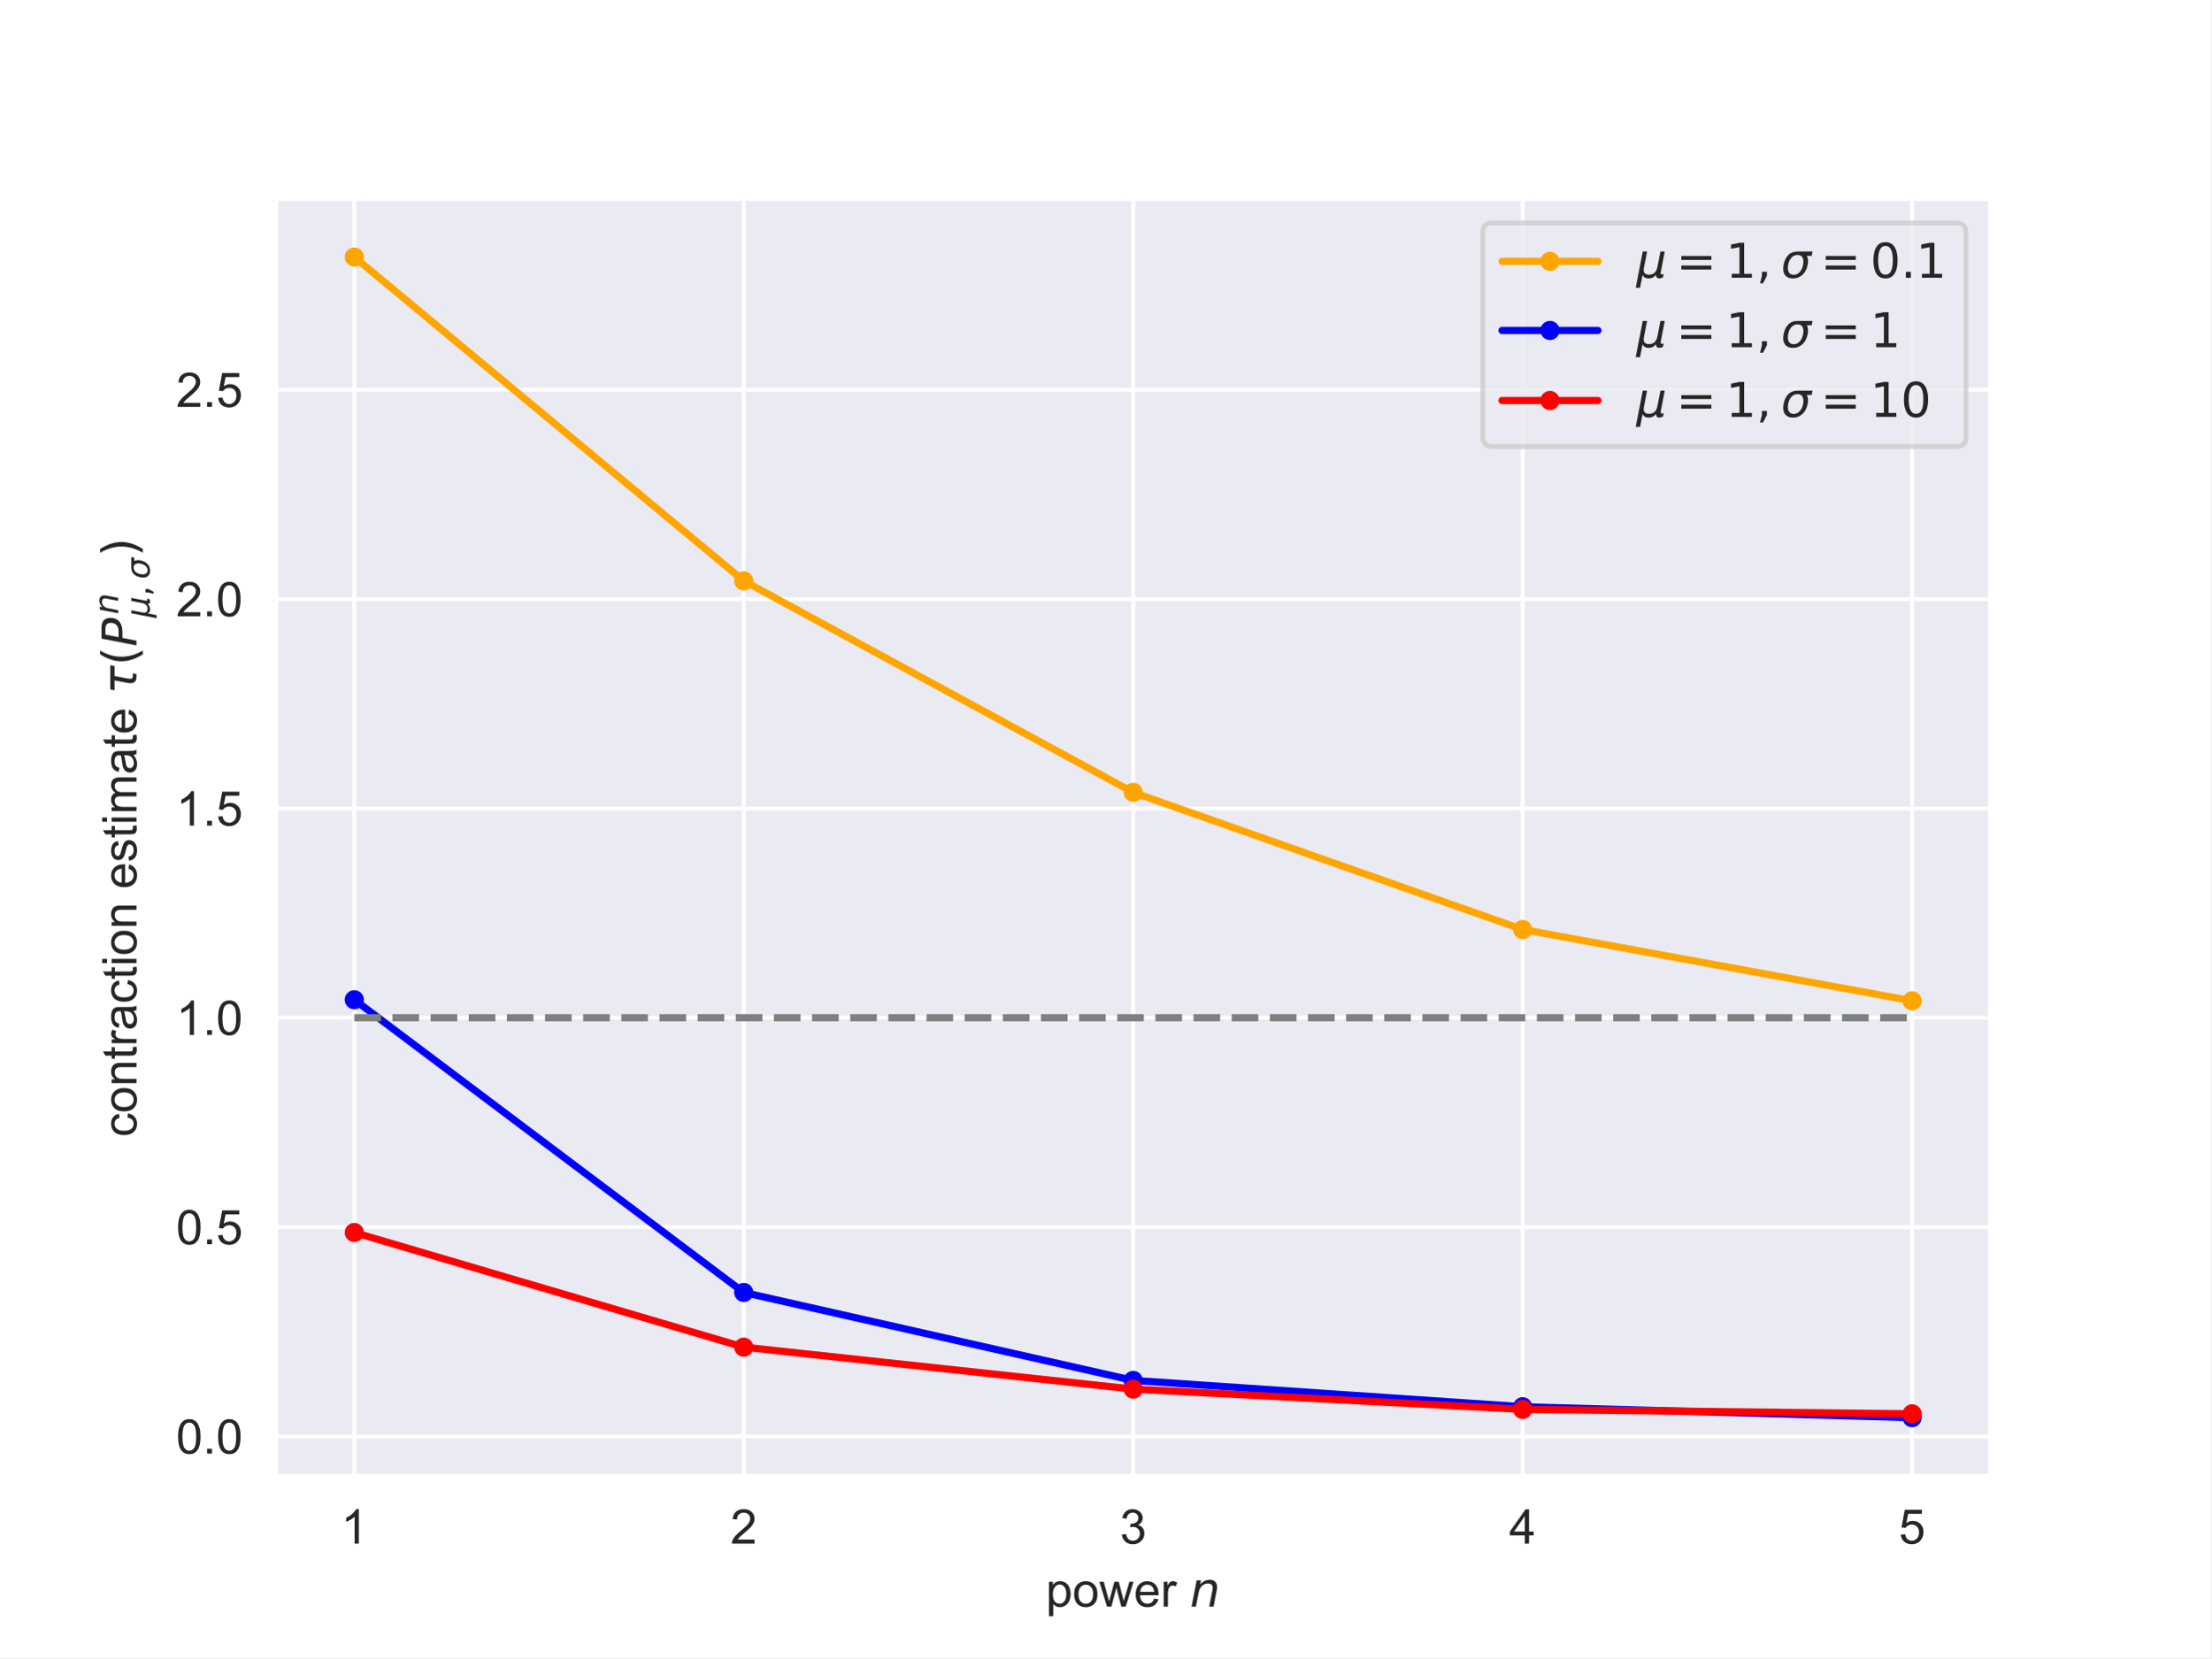
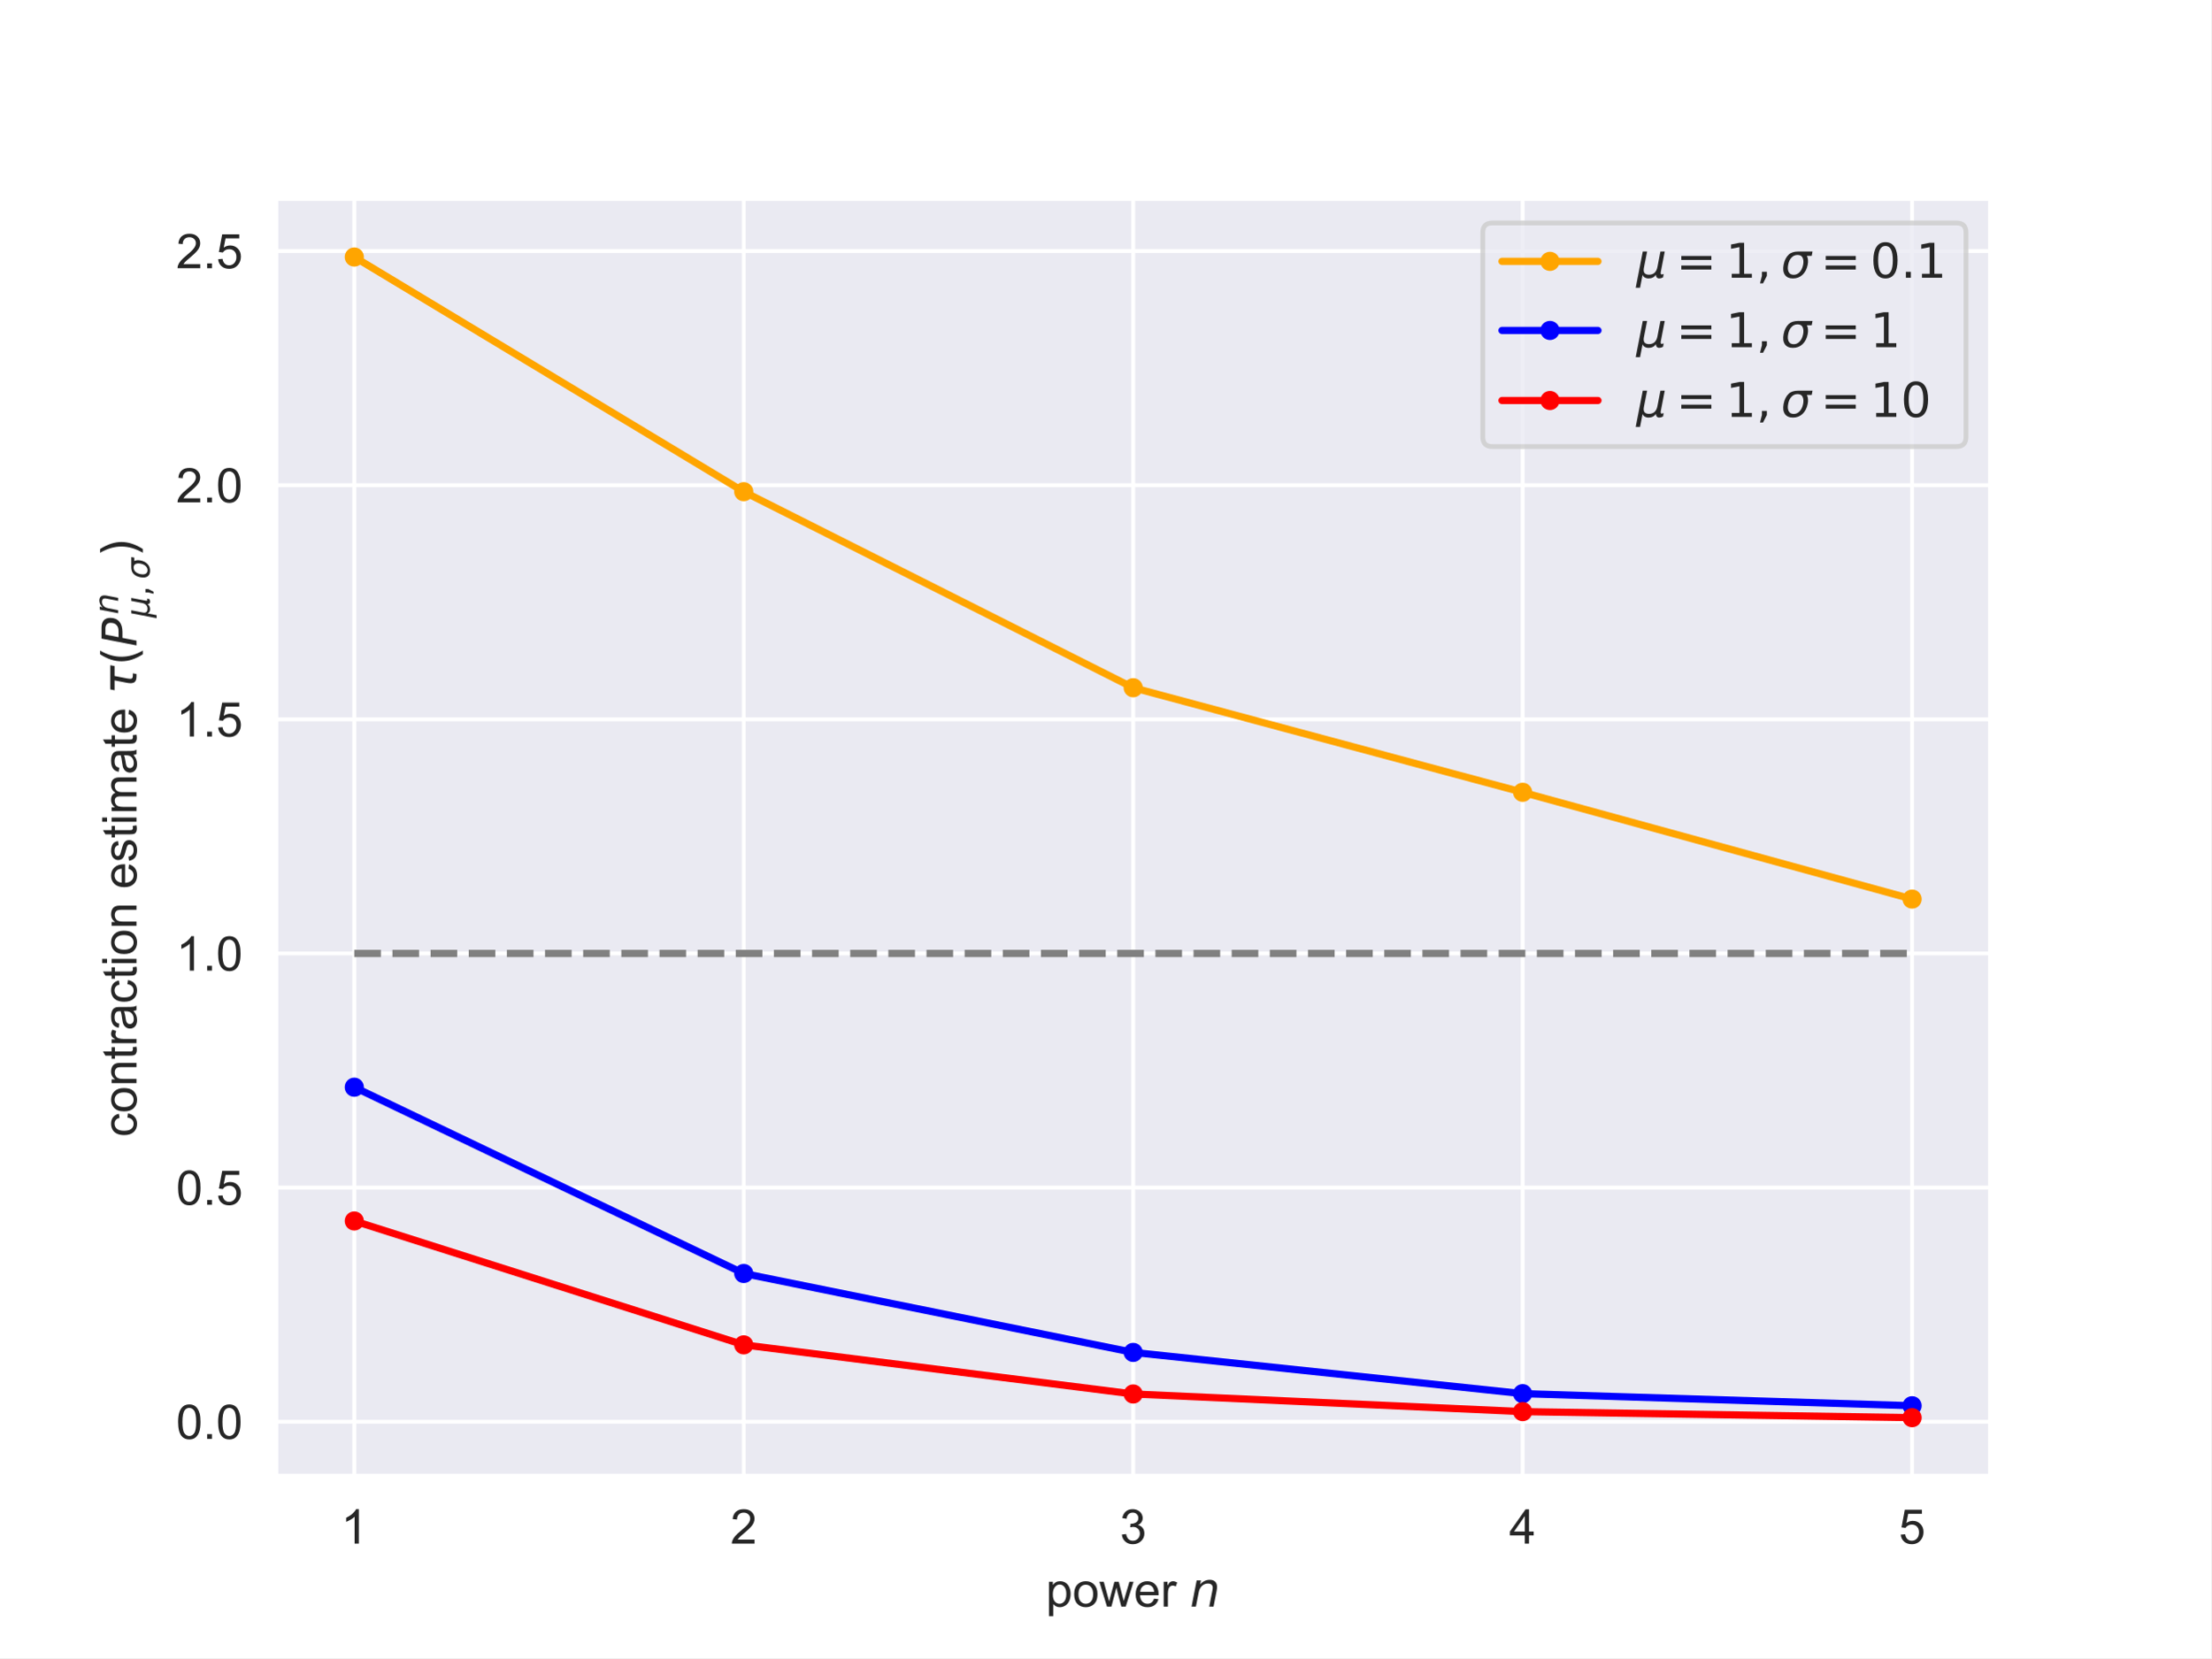
<svg xmlns="http://www.w3.org/2000/svg" xmlns:xlink="http://www.w3.org/1999/xlink" width="460.8pt" height="345.6pt" viewBox="0 0 460.8 345.6" version="1.1">
  <defs>
    <style type="text/css">*{stroke-linejoin: round; stroke-linecap: butt}</style>
  </defs>
  <g id="figure_1">
    <g id="patch_1">
      <path d="M 0 345.6  L 460.8 345.6  L 460.8 0  L 0 0  z " style="fill: #ffffff" />
    </g>
    <g id="axes_1">
      <g id="patch_2">
        <path d="M 57.6 307.584  L 414.72 307.584  L 414.72 41.472  L 57.6 41.472  z " style="fill: #eaeaf2" />
      </g>
      <g id="matplotlib.axis_1">
        <g id="xtick_1">
          <g id="line2d_1">
-             <path d="M 73.833 307.584  L 73.833 41.472  " clip-path="url(#p35bb0db72a)" style="fill: none; stroke: #ffffff; stroke-width: 0.8; stroke-linecap: round" />
+             <path d="M 73.833 307.584  L 73.833 41.472  " clip-path="url(#p71e308517a)" style="fill: none; stroke: #ffffff; stroke-width: 0.8; stroke-linecap: round" />
          </g>
          <g id="text_1">
            <g style="fill: #262626" transform="translate(71.05226 321.7418) scale(0.1 -0.1)">
              <defs>
                <path id="ArialMT-31" d="M 2384 0  L 1822 0  L 1822 3584  Q 1619 3391 1289 3197  Q 959 3003 697 2906  L 697 3450  Q 1169 3672 1522 3987  Q 1875 4303 2022 4600  L 2384 4600  L 2384 0  z " transform="scale(0.015625)" />
              </defs>
              <use xlink:href="#ArialMT-31" />
            </g>
          </g>
        </g>
        <g id="xtick_2">
          <g id="line2d_2">
-             <path d="M 154.996 307.584  L 154.996 41.472  " clip-path="url(#p35bb0db72a)" style="fill: none; stroke: #ffffff; stroke-width: 0.8; stroke-linecap: round" />
+             <path d="M 154.996 307.584  L 154.996 41.472  " clip-path="url(#p71e308517a)" style="fill: none; stroke: #ffffff; stroke-width: 0.8; stroke-linecap: round" />
          </g>
          <g id="text_2">
            <g style="fill: #262626" transform="translate(152.2159 321.7418) scale(0.1 -0.1)">
              <defs>
                <path id="ArialMT-32" d="M 3222 541  L 3222 0  L 194 0  Q 188 203 259 391  Q 375 700 629 1000  Q 884 1300 1366 1694  Q 2113 2306 2375 2664  Q 2638 3022 2638 3341  Q 2638 3675 2398 3904  Q 2159 4134 1775 4134  Q 1369 4134 1125 3890  Q 881 3647 878 3216  L 300 3275  Q 359 3922 746 4261  Q 1134 4600 1788 4600  Q 2447 4600 2831 4234  Q 3216 3869 3216 3328  Q 3216 3053 3103 2787  Q 2991 2522 2730 2228  Q 2469 1934 1863 1422  Q 1356 997 1212 845  Q 1069 694 975 541  L 3222 541  z " transform="scale(0.015625)" />
              </defs>
              <use xlink:href="#ArialMT-32" />
            </g>
          </g>
        </g>
        <g id="xtick_3">
          <g id="line2d_3">
-             <path d="M 236.16 307.584  L 236.16 41.472  " clip-path="url(#p35bb0db72a)" style="fill: none; stroke: #ffffff; stroke-width: 0.8; stroke-linecap: round" />
+             <path d="M 236.16 307.584  L 236.16 41.472  " clip-path="url(#p71e308517a)" style="fill: none; stroke: #ffffff; stroke-width: 0.8; stroke-linecap: round" />
          </g>
          <g id="text_3">
            <g style="fill: #262626" transform="translate(233.3795 321.7418) scale(0.1 -0.1)">
              <defs>
                <path id="ArialMT-33" d="M 269 1209  L 831 1284  Q 928 806 1161 595  Q 1394 384 1728 384  Q 2125 384 2398 659  Q 2672 934 2672 1341  Q 2672 1728 2419 1979  Q 2166 2231 1775 2231  Q 1616 2231 1378 2169  L 1441 2663  Q 1497 2656 1531 2656  Q 1891 2656 2178 2843  Q 2466 3031 2466 3422  Q 2466 3731 2256 3934  Q 2047 4138 1716 4138  Q 1388 4138 1169 3931  Q 950 3725 888 3313  L 325 3413  Q 428 3978 793 4289  Q 1159 4600 1703 4600  Q 2078 4600 2393 4439  Q 2709 4278 2876 4000  Q 3044 3722 3044 3409  Q 3044 3113 2884 2869  Q 2725 2625 2413 2481  Q 2819 2388 3044 2092  Q 3269 1797 3269 1353  Q 3269 753 2831 336  Q 2394 -81 1725 -81  Q 1122 -81 723 278  Q 325 638 269 1209  z " transform="scale(0.015625)" />
              </defs>
              <use xlink:href="#ArialMT-33" />
            </g>
          </g>
        </g>
        <g id="xtick_4">
          <g id="line2d_4">
-             <path d="M 317.324 307.584  L 317.324 41.472  " clip-path="url(#p35bb0db72a)" style="fill: none; stroke: #ffffff; stroke-width: 0.8; stroke-linecap: round" />
+             <path d="M 317.324 307.584  L 317.324 41.472  " clip-path="url(#p71e308517a)" style="fill: none; stroke: #ffffff; stroke-width: 0.8; stroke-linecap: round" />
          </g>
          <g id="text_4">
            <g style="fill: #262626" transform="translate(314.5432 321.7418) scale(0.1 -0.1)">
              <defs>
                <path id="ArialMT-34" d="M 2069 0  L 2069 1097  L 81 1097  L 81 1613  L 2172 4581  L 2631 4581  L 2631 1613  L 3250 1613  L 3250 1097  L 2631 1097  L 2631 0  L 2069 0  z M 2069 1613  L 2069 3678  L 634 1613  L 2069 1613  z " transform="scale(0.015625)" />
              </defs>
              <use xlink:href="#ArialMT-34" />
            </g>
          </g>
        </g>
        <g id="xtick_5">
          <g id="line2d_5">
-             <path d="M 398.487 307.584  L 398.487 41.472  " clip-path="url(#p35bb0db72a)" style="fill: none; stroke: #ffffff; stroke-width: 0.8; stroke-linecap: round" />
+             <path d="M 398.487 307.584  L 398.487 41.472  " clip-path="url(#p71e308517a)" style="fill: none; stroke: #ffffff; stroke-width: 0.8; stroke-linecap: round" />
          </g>
          <g id="text_5">
            <g style="fill: #262626" transform="translate(395.7068 321.7418) scale(0.1 -0.1)">
              <defs>
                <path id="ArialMT-35" d="M 266 1200  L 856 1250  Q 922 819 1161 601  Q 1400 384 1738 384  Q 2144 384 2425 690  Q 2706 997 2706 1503  Q 2706 1984 2436 2262  Q 2166 2541 1728 2541  Q 1456 2541 1237 2417  Q 1019 2294 894 2097  L 366 2166  L 809 4519  L 3088 4519  L 3088 3981  L 1259 3981  L 1013 2750  Q 1425 3038 1878 3038  Q 2478 3038 2890 2622  Q 3303 2206 3303 1553  Q 3303 931 2941 478  Q 2500 -78 1738 -78  Q 1113 -78 717 272  Q 322 622 266 1200  z " transform="scale(0.015625)" />
              </defs>
              <use xlink:href="#ArialMT-35" />
            </g>
          </g>
        </g>
        <g id="text_6">
          <g style="fill: #262626" transform="translate(217.96 334.8746) scale(0.1 -0.1)">
            <defs>
              <path id="ArialMT-70" d="M 422 -1272  L 422 3319  L 934 3319  L 934 2888  Q 1116 3141 1344 3267  Q 1572 3394 1897 3394  Q 2322 3394 2647 3175  Q 2972 2956 3137 2557  Q 3303 2159 3303 1684  Q 3303 1175 3120 767  Q 2938 359 2589 142  Q 2241 -75 1856 -75  Q 1575 -75 1351 44  Q 1128 163 984 344  L 984 -1272  L 422 -1272  z M 931 1641  Q 931 1000 1190 694  Q 1450 388 1819 388  Q 2194 388 2461 705  Q 2728 1022 2728 1688  Q 2728 2322 2467 2637  Q 2206 2953 1844 2953  Q 1484 2953 1207 2617  Q 931 2281 931 1641  z " transform="scale(0.015625)" />
              <path id="ArialMT-6f" d="M 213 1659  Q 213 2581 725 3025  Q 1153 3394 1769 3394  Q 2453 3394 2887 2945  Q 3322 2497 3322 1706  Q 3322 1066 3130 698  Q 2938 331 2570 128  Q 2203 -75 1769 -75  Q 1072 -75 642 372  Q 213 819 213 1659  z M 791 1659  Q 791 1022 1069 705  Q 1347 388 1769 388  Q 2188 388 2466 706  Q 2744 1025 2744 1678  Q 2744 2294 2464 2611  Q 2184 2928 1769 2928  Q 1347 2928 1069 2612  Q 791 2297 791 1659  z " transform="scale(0.015625)" />
              <path id="ArialMT-77" d="M 1034 0  L 19 3319  L 600 3319  L 1128 1403  L 1325 691  Q 1338 744 1497 1375  L 2025 3319  L 2603 3319  L 3100 1394  L 3266 759  L 3456 1400  L 4025 3319  L 4572 3319  L 3534 0  L 2950 0  L 2422 1988  L 2294 2553  L 1622 0  L 1034 0  z " transform="scale(0.015625)" />
              <path id="ArialMT-65" d="M 2694 1069  L 3275 997  Q 3138 488 2766 206  Q 2394 -75 1816 -75  Q 1088 -75 661 373  Q 234 822 234 1631  Q 234 2469 665 2931  Q 1097 3394 1784 3394  Q 2450 3394 2872 2941  Q 3294 2488 3294 1666  Q 3294 1616 3291 1516  L 816 1516  Q 847 969 1125 678  Q 1403 388 1819 388  Q 2128 388 2347 550  Q 2566 713 2694 1069  z M 847 1978  L 2700 1978  Q 2663 2397 2488 2606  Q 2219 2931 1791 2931  Q 1403 2931 1139 2672  Q 875 2413 847 1978  z " transform="scale(0.015625)" />
              <path id="ArialMT-72" d="M 416 0  L 416 3319  L 922 3319  L 922 2816  Q 1116 3169 1280 3281  Q 1444 3394 1641 3394  Q 1925 3394 2219 3213  L 2025 2691  Q 1819 2813 1613 2813  Q 1428 2813 1281 2702  Q 1134 2591 1072 2394  Q 978 2094 978 1738  L 978 0  L 416 0  z " transform="scale(0.015625)" />
              <path id="ArialMT-20" transform="scale(0.015625)" />
              <path id="DejaVuSans-Oblique-6e" d="M 3566 2113  L 3156 0  L 2578 0  L 2988 2091  Q 3016 2238 3031 2350  Q 3047 2463 3047 2528  Q 3047 2791 2881 2937  Q 2716 3084 2419 3084  Q 1956 3084 1622 2776  Q 1288 2469 1184 1941  L 800 0  L 225 0  L 903 3500  L 1478 3500  L 1363 2950  Q 1603 3253 1940 3418  Q 2278 3584 2650 3584  Q 3113 3584 3367 3334  Q 3622 3084 3622 2631  Q 3622 2519 3608 2391  Q 3594 2263 3566 2113  z " transform="scale(0.015625)" />
            </defs>
            <use xlink:href="#ArialMT-70" />
            <use xlink:href="#ArialMT-6f" transform="translate(55.61523 0)" />
            <use xlink:href="#ArialMT-77" transform="translate(111.2305 0)" />
            <use xlink:href="#ArialMT-65" transform="translate(183.4473 0)" />
            <use xlink:href="#ArialMT-72" transform="translate(239.0625 0)" />
            <use xlink:href="#ArialMT-20" transform="translate(272.3633 0)" />
            <use xlink:href="#DejaVuSans-Oblique-6e" transform="translate(300.1465 0)" />
          </g>
        </g>
      </g>
      <g id="matplotlib.axis_2">
        <g id="ytick_1">
          <g id="line2d_6">
-             <path d="M 57.6 299.397  L 414.72 299.397  " clip-path="url(#p35bb0db72a)" style="fill: none; stroke: #ffffff; stroke-width: 0.8; stroke-linecap: round" />
+             <path d="M 57.6 296.332  L 414.72 296.332  " clip-path="url(#p71e308517a)" style="fill: none; stroke: #ffffff; stroke-width: 0.8; stroke-linecap: round" />
          </g>
          <g id="text_7">
-             <g style="fill: #262626" transform="translate(36.7 302.9761) scale(0.1 -0.1)">
+             <g style="fill: #262626" transform="translate(36.7 299.9108) scale(0.1 -0.1)">
              <defs>
                <path id="ArialMT-30" d="M 266 2259  Q 266 3072 433 3567  Q 600 4063 929 4331  Q 1259 4600 1759 4600  Q 2128 4600 2406 4451  Q 2684 4303 2865 4023  Q 3047 3744 3150 3342  Q 3253 2941 3253 2259  Q 3253 1453 3087 958  Q 2922 463 2592 192  Q 2263 -78 1759 -78  Q 1097 -78 719 397  Q 266 969 266 2259  z M 844 2259  Q 844 1131 1108 757  Q 1372 384 1759 384  Q 2147 384 2411 759  Q 2675 1134 2675 2259  Q 2675 3391 2411 3762  Q 2147 4134 1753 4134  Q 1366 4134 1134 3806  Q 844 3388 844 2259  z " transform="scale(0.015625)" />
                <path id="ArialMT-2e" d="M 581 0  L 581 641  L 1222 641  L 1222 0  L 581 0  z " transform="scale(0.015625)" />
              </defs>
              <use xlink:href="#ArialMT-30" />
              <use xlink:href="#ArialMT-2e" transform="translate(55.61523 0)" />
              <use xlink:href="#ArialMT-30" transform="translate(83.39844 0)" />
            </g>
          </g>
        </g>
        <g id="ytick_2">
          <g id="line2d_7">
-             <path d="M 57.6 255.764  L 414.72 255.764  " clip-path="url(#p35bb0db72a)" style="fill: none; stroke: #ffffff; stroke-width: 0.8; stroke-linecap: round" />
+             <path d="M 57.6 247.53  L 414.72 247.53  " clip-path="url(#p71e308517a)" style="fill: none; stroke: #ffffff; stroke-width: 0.8; stroke-linecap: round" />
          </g>
          <g id="text_8">
-             <g style="fill: #262626" transform="translate(36.7 259.3428) scale(0.1 -0.1)">
+             <g style="fill: #262626" transform="translate(36.7 251.1091) scale(0.1 -0.1)">
              <use xlink:href="#ArialMT-30" />
              <use xlink:href="#ArialMT-2e" transform="translate(55.61523 0)" />
              <use xlink:href="#ArialMT-35" transform="translate(83.39844 0)" />
            </g>
          </g>
        </g>
        <g id="ytick_3">
          <g id="line2d_8">
-             <path d="M 57.6 212.131  L 414.72 212.131  " clip-path="url(#p35bb0db72a)" style="fill: none; stroke: #ffffff; stroke-width: 0.8; stroke-linecap: round" />
+             <path d="M 57.6 198.728  L 414.72 198.728  " clip-path="url(#p71e308517a)" style="fill: none; stroke: #ffffff; stroke-width: 0.8; stroke-linecap: round" />
          </g>
          <g id="text_9">
-             <g style="fill: #262626" transform="translate(36.7 215.7096) scale(0.1 -0.1)">
+             <g style="fill: #262626" transform="translate(36.7 202.3073) scale(0.1 -0.1)">
              <use xlink:href="#ArialMT-31" />
              <use xlink:href="#ArialMT-2e" transform="translate(55.61523 0)" />
              <use xlink:href="#ArialMT-30" transform="translate(83.39844 0)" />
            </g>
          </g>
        </g>
        <g id="ytick_4">
          <g id="line2d_9">
-             <path d="M 57.6 168.497  L 414.72 168.497  " clip-path="url(#p35bb0db72a)" style="fill: none; stroke: #ffffff; stroke-width: 0.8; stroke-linecap: round" />
+             <path d="M 57.6 149.927  L 414.72 149.927  " clip-path="url(#p71e308517a)" style="fill: none; stroke: #ffffff; stroke-width: 0.8; stroke-linecap: round" />
          </g>
          <g id="text_10">
-             <g style="fill: #262626" transform="translate(36.7 172.0763) scale(0.1 -0.1)">
+             <g style="fill: #262626" transform="translate(36.7 153.5055) scale(0.1 -0.1)">
              <use xlink:href="#ArialMT-31" />
              <use xlink:href="#ArialMT-2e" transform="translate(55.61523 0)" />
              <use xlink:href="#ArialMT-35" transform="translate(83.39844 0)" />
            </g>
          </g>
        </g>
        <g id="ytick_5">
          <g id="line2d_10">
-             <path d="M 57.6 124.864  L 414.72 124.864  " clip-path="url(#p35bb0db72a)" style="fill: none; stroke: #ffffff; stroke-width: 0.8; stroke-linecap: round" />
+             <path d="M 57.6 101.125  L 414.72 101.125  " clip-path="url(#p71e308517a)" style="fill: none; stroke: #ffffff; stroke-width: 0.8; stroke-linecap: round" />
          </g>
          <g id="text_11">
-             <g style="fill: #262626" transform="translate(36.7 128.4431) scale(0.1 -0.1)">
+             <g style="fill: #262626" transform="translate(36.7 104.7037) scale(0.1 -0.1)">
              <use xlink:href="#ArialMT-32" />
              <use xlink:href="#ArialMT-2e" transform="translate(55.61523 0)" />
              <use xlink:href="#ArialMT-30" transform="translate(83.39844 0)" />
            </g>
          </g>
        </g>
        <g id="ytick_6">
          <g id="line2d_11">
-             <path d="M 57.6 81.231  L 414.72 81.231  " clip-path="url(#p35bb0db72a)" style="fill: none; stroke: #ffffff; stroke-width: 0.8; stroke-linecap: round" />
+             <path d="M 57.6 52.323  L 414.72 52.323  " clip-path="url(#p71e308517a)" style="fill: none; stroke: #ffffff; stroke-width: 0.8; stroke-linecap: round" />
          </g>
          <g id="text_12">
-             <g style="fill: #262626" transform="translate(36.7 84.80985) scale(0.1 -0.1)">
+             <g style="fill: #262626" transform="translate(36.7 55.90189) scale(0.1 -0.1)">
              <use xlink:href="#ArialMT-32" />
              <use xlink:href="#ArialMT-2e" transform="translate(55.61523 0)" />
              <use xlink:href="#ArialMT-35" transform="translate(83.39844 0)" />
            </g>
          </g>
        </g>
        <g id="text_13">
          <g style="fill: #262626" transform="translate(28.5 236.978) rotate(-90) scale(0.1 -0.1)">
            <defs>
              <path id="ArialMT-63" d="M 2588 1216  L 3141 1144  Q 3050 572 2676 248  Q 2303 -75 1759 -75  Q 1078 -75 664 370  Q 250 816 250 1647  Q 250 2184 428 2587  Q 606 2991 970 3192  Q 1334 3394 1763 3394  Q 2303 3394 2647 3120  Q 2991 2847 3088 2344  L 2541 2259  Q 2463 2594 2264 2762  Q 2066 2931 1784 2931  Q 1359 2931 1093 2626  Q 828 2322 828 1663  Q 828 994 1084 691  Q 1341 388 1753 388  Q 2084 388 2306 591  Q 2528 794 2588 1216  z " transform="scale(0.015625)" />
              <path id="ArialMT-6e" d="M 422 0  L 422 3319  L 928 3319  L 928 2847  Q 1294 3394 1984 3394  Q 2284 3394 2536 3286  Q 2788 3178 2913 3003  Q 3038 2828 3088 2588  Q 3119 2431 3119 2041  L 3119 0  L 2556 0  L 2556 2019  Q 2556 2363 2490 2533  Q 2425 2703 2258 2804  Q 2091 2906 1866 2906  Q 1506 2906 1245 2678  Q 984 2450 984 1813  L 984 0  L 422 0  z " transform="scale(0.015625)" />
              <path id="ArialMT-74" d="M 1650 503  L 1731 6  Q 1494 -44 1306 -44  Q 1000 -44 831 53  Q 663 150 594 308  Q 525 466 525 972  L 525 2881  L 113 2881  L 113 3319  L 525 3319  L 525 4141  L 1084 4478  L 1084 3319  L 1650 3319  L 1650 2881  L 1084 2881  L 1084 941  Q 1084 700 1114 631  Q 1144 563 1211 522  Q 1278 481 1403 481  Q 1497 481 1650 503  z " transform="scale(0.015625)" />
              <path id="ArialMT-61" d="M 2588 409  Q 2275 144 1986 34  Q 1697 -75 1366 -75  Q 819 -75 525 192  Q 231 459 231 875  Q 231 1119 342 1320  Q 453 1522 633 1644  Q 813 1766 1038 1828  Q 1203 1872 1538 1913  Q 2219 1994 2541 2106  Q 2544 2222 2544 2253  Q 2544 2597 2384 2738  Q 2169 2928 1744 2928  Q 1347 2928 1158 2789  Q 969 2650 878 2297  L 328 2372  Q 403 2725 575 2942  Q 747 3159 1072 3276  Q 1397 3394 1825 3394  Q 2250 3394 2515 3294  Q 2781 3194 2906 3042  Q 3031 2891 3081 2659  Q 3109 2516 3109 2141  L 3109 1391  Q 3109 606 3145 398  Q 3181 191 3288 0  L 2700 0  Q 2613 175 2588 409  z M 2541 1666  Q 2234 1541 1622 1453  Q 1275 1403 1131 1340  Q 988 1278 909 1158  Q 831 1038 831 891  Q 831 666 1001 516  Q 1172 366 1500 366  Q 1825 366 2078 508  Q 2331 650 2450 897  Q 2541 1088 2541 1459  L 2541 1666  z " transform="scale(0.015625)" />
              <path id="ArialMT-69" d="M 425 3934  L 425 4581  L 988 4581  L 988 3934  L 425 3934  z M 425 0  L 425 3319  L 988 3319  L 988 0  L 425 0  z " transform="scale(0.015625)" />
              <path id="ArialMT-73" d="M 197 991  L 753 1078  Q 800 744 1014 566  Q 1228 388 1613 388  Q 2000 388 2187 545  Q 2375 703 2375 916  Q 2375 1106 2209 1216  Q 2094 1291 1634 1406  Q 1016 1563 777 1677  Q 538 1791 414 1992  Q 291 2194 291 2438  Q 291 2659 392 2848  Q 494 3038 669 3163  Q 800 3259 1026 3326  Q 1253 3394 1513 3394  Q 1903 3394 2198 3281  Q 2494 3169 2634 2976  Q 2775 2784 2828 2463  L 2278 2388  Q 2241 2644 2061 2787  Q 1881 2931 1553 2931  Q 1166 2931 1000 2803  Q 834 2675 834 2503  Q 834 2394 903 2306  Q 972 2216 1119 2156  Q 1203 2125 1616 2013  Q 2213 1853 2448 1751  Q 2684 1650 2818 1456  Q 2953 1263 2953 975  Q 2953 694 2789 445  Q 2625 197 2315 61  Q 2006 -75 1616 -75  Q 969 -75 630 194  Q 291 463 197 991  z " transform="scale(0.015625)" />
              <path id="ArialMT-6d" d="M 422 0  L 422 3319  L 925 3319  L 925 2853  Q 1081 3097 1340 3245  Q 1600 3394 1931 3394  Q 2300 3394 2536 3241  Q 2772 3088 2869 2813  Q 3263 3394 3894 3394  Q 4388 3394 4653 3120  Q 4919 2847 4919 2278  L 4919 0  L 4359 0  L 4359 2091  Q 4359 2428 4304 2576  Q 4250 2725 4106 2815  Q 3963 2906 3769 2906  Q 3419 2906 3187 2673  Q 2956 2441 2956 1928  L 2956 0  L 2394 0  L 2394 2156  Q 2394 2531 2256 2718  Q 2119 2906 1806 2906  Q 1569 2906 1367 2781  Q 1166 2656 1075 2415  Q 984 2175 984 1722  L 984 0  L 422 0  z " transform="scale(0.015625)" />
              <path id="DejaVuSans-Oblique-3c4" d="M 2103 638  Q 2188 488 2525 488  L 2800 488  L 2706 0  L 2363 0  Q 1800 0 1600 300  Q 1403 606 1534 1269  L 1856 2925  L 541 2925  L 653 3500  L 3881 3500  L 3769 2925  L 2444 2925  L 2113 1234  Q 2025 781 2103 638  z " transform="scale(0.015625)" />
              <path id="DejaVuSans-28" d="M 1984 4856  Q 1566 4138 1362 3434  Q 1159 2731 1159 2009  Q 1159 1288 1364 580  Q 1569 -128 1984 -844  L 1484 -844  Q 1016 -109 783 600  Q 550 1309 550 2009  Q 550 2706 781 3412  Q 1013 4119 1484 4856  L 1984 4856  z " transform="scale(0.015625)" />
              <path id="DejaVuSans-Oblique-50" d="M 1081 4666  L 2541 4666  Q 3178 4666 3512 4369  Q 3847 4072 3847 3500  Q 3847 2731 3353 2303  Q 2859 1875 1966 1875  L 1172 1875  L 806 0  L 172 0  L 1081 4666  z M 1613 4147  L 1275 2394  L 2069 2394  Q 2606 2394 2893 2669  Q 3181 2944 3181 3456  Q 3181 3784 2986 3965  Q 2791 4147 2438 4147  L 1613 4147  z " transform="scale(0.015625)" />
              <path id="DejaVuSans-Oblique-3bc" d="M -84 -1331  L 856 3500  L 1434 3500  L 1009 1322  Q 997 1256 987 1175  Q 978 1094 978 1013  Q 978 722 1161 565  Q 1344 409 1684 409  Q 2147 409 2431 671  Q 2716 934 2816 1459  L 3213 3500  L 3788 3500  L 3266 809  Q 3253 750 3248 706  Q 3244 663 3244 628  Q 3244 531 3283 486  Q 3322 441 3406 441  Q 3438 441 3492 456  Q 3547 472 3647 513  L 3559 50  Q 3422 -19 3297 -55  Q 3172 -91 3053 -91  Q 2847 -91 2730 40  Q 2613 172 2613 403  Q 2438 153 2195 31  Q 1953 -91 1625 -91  Q 1334 -91 1117 43  Q 900 178 831 397  L 494 -1331  L -84 -1331  z " transform="scale(0.015625)" />
              <path id="DejaVuSans-2c" d="M 750 794  L 1409 794  L 1409 256  L 897 -744  L 494 -744  L 750 256  L 750 794  z " transform="scale(0.015625)" />
              <path id="DejaVuSans-Oblique-3c3" d="M 2219 3044  Q 1744 3044 1422 2700  Q 1081 2341 969 1747  Q 844 1119 1044 756  Q 1241 397 1706 397  Q 2166 397 2503 759  Q 2844 1122 2966 1747  Q 3075 2319 2881 2700  Q 2700 3044 2219 3044  z M 2309 3503  L 4219 3500  L 4106 2925  L 3463 2925  Q 3706 2438 3575 1747  Q 3406 888 2884 400  Q 2359 -91 1609 -91  Q 856 -91 525 400  Q 194 888 363 1747  Q 528 2609 1050 3097  Q 1484 3503 2309 3503  z " transform="scale(0.015625)" />
              <path id="DejaVuSans-29" d="M 513 4856  L 1013 4856  Q 1481 4119 1714 3412  Q 1947 2706 1947 2009  Q 1947 1309 1714 600  Q 1481 -109 1013 -844  L 513 -844  Q 928 -128 1133 580  Q 1338 1288 1338 2009  Q 1338 2731 1133 3434  Q 928 4138 513 4856  z " transform="scale(0.015625)" />
            </defs>
            <use xlink:href="#ArialMT-63" transform="translate(0 0.51875)" />
            <use xlink:href="#ArialMT-6f" transform="translate(50 0.51875)" />
            <use xlink:href="#ArialMT-6e" transform="translate(105.6152 0.51875)" />
            <use xlink:href="#ArialMT-74" transform="translate(161.2305 0.51875)" />
            <use xlink:href="#ArialMT-72" transform="translate(189.0137 0.51875)" />
            <use xlink:href="#ArialMT-61" transform="translate(222.3145 0.51875)" />
            <use xlink:href="#ArialMT-63" transform="translate(277.9297 0.51875)" />
            <use xlink:href="#ArialMT-74" transform="translate(327.9297 0.51875)" />
            <use xlink:href="#ArialMT-69" transform="translate(355.7129 0.51875)" />
            <use xlink:href="#ArialMT-6f" transform="translate(377.9297 0.51875)" />
            <use xlink:href="#ArialMT-6e" transform="translate(433.5449 0.51875)" />
            <use xlink:href="#ArialMT-20" transform="translate(489.1602 0.51875)" />
            <use xlink:href="#ArialMT-65" transform="translate(516.9434 0.51875)" />
            <use xlink:href="#ArialMT-73" transform="translate(572.5586 0.51875)" />
            <use xlink:href="#ArialMT-74" transform="translate(622.5586 0.51875)" />
            <use xlink:href="#ArialMT-69" transform="translate(650.3418 0.51875)" />
            <use xlink:href="#ArialMT-6d" transform="translate(672.5586 0.51875)" />
            <use xlink:href="#ArialMT-61" transform="translate(755.8594 0.51875)" />
            <use xlink:href="#ArialMT-74" transform="translate(811.4746 0.51875)" />
            <use xlink:href="#ArialMT-65" transform="translate(839.2578 0.51875)" />
            <use xlink:href="#ArialMT-20" transform="translate(894.873 0.51875)" />
            <use xlink:href="#DejaVuSans-Oblique-3c4" transform="translate(922.6562 0.51875)" />
            <use xlink:href="#DejaVuSans-28" transform="translate(982.8613 0.51875)" />
            <use xlink:href="#DejaVuSans-Oblique-50" transform="translate(1021.875 0.51875)" />
            <use xlink:href="#DejaVuSans-Oblique-6e" transform="translate(1089.195 38.8) scale(0.7)" />
            <use xlink:href="#DejaVuSans-Oblique-3bc" transform="translate(1082.178 -26.825) scale(0.7)" />
            <use xlink:href="#DejaVuSans-2c" transform="translate(1126.714 -26.825) scale(0.7)" />
            <use xlink:href="#DejaVuSans-Oblique-3c3" transform="translate(1162.603 -26.825) scale(0.7)" />
            <use xlink:href="#DejaVuSans-29" transform="translate(1209.702 0.51875)" />
          </g>
        </g>
      </g>
      <g id="line2d_12">
-         <path d="M 73.833 53.568  L 154.996 121.063  L 236.16 165.158  L 317.324 193.738  L 398.487 208.607  " clip-path="url(#p35bb0db72a)" style="fill: none; stroke: #ffa500; stroke-width: 1.5; stroke-linecap: round" />
+         <path d="M 73.833 53.568  L 154.996 102.48  L 236.16 143.343  L 317.324 165.137  L 398.487 187.398  " clip-path="url(#p71e308517a)" style="fill: none; stroke: #ffa500; stroke-width: 1.5; stroke-linecap: round" />
        <defs>
-           <path id="m485f004791" d="M 0 1.5  C 0.398 1.5 0.779 1.342 1.061 1.061  C 1.342 0.779 1.5 0.398 1.5 0  C 1.5 -0.398 1.342 -0.779 1.061 -1.061  C 0.779 -1.342 0.398 -1.5 0 -1.5  C -0.398 -1.5 -0.779 -1.342 -1.061 -1.061  C -1.342 -0.779 -1.5 -0.398 -1.5 0  C -1.5 0.398 -1.342 0.779 -1.061 1.061  C -0.779 1.342 -0.398 1.5 0 1.5  z " style="stroke: #ffa500" />
+           <path id="m03ae83d405" d="M 0 1.5  C 0.398 1.5 0.779 1.342 1.061 1.061  C 1.342 0.779 1.5 0.398 1.5 0  C 1.5 -0.398 1.342 -0.779 1.061 -1.061  C 0.779 -1.342 0.398 -1.5 0 -1.5  C -0.398 -1.5 -0.779 -1.342 -1.061 -1.061  C -1.342 -0.779 -1.5 -0.398 -1.5 0  C -1.5 0.398 -1.342 0.779 -1.061 1.061  C -0.779 1.342 -0.398 1.5 0 1.5  z " style="stroke: #ffa500" />
        </defs>
-         <g clip-path="url(#p35bb0db72a)">
-           <use xlink:href="#m485f004791" x="73.833" y="53.568" style="fill: #ffa500; stroke: #ffa500" />
-           <use xlink:href="#m485f004791" x="154.996" y="121.063" style="fill: #ffa500; stroke: #ffa500" />
-           <use xlink:href="#m485f004791" x="236.16" y="165.158" style="fill: #ffa500; stroke: #ffa500" />
-           <use xlink:href="#m485f004791" x="317.324" y="193.738" style="fill: #ffa500; stroke: #ffa500" />
-           <use xlink:href="#m485f004791" x="398.487" y="208.607" style="fill: #ffa500; stroke: #ffa500" />
+         <g clip-path="url(#p71e308517a)">
+           <use xlink:href="#m03ae83d405" x="73.833" y="53.568" style="fill: #ffa500; stroke: #ffa500" />
+           <use xlink:href="#m03ae83d405" x="154.996" y="102.48" style="fill: #ffa500; stroke: #ffa500" />
+           <use xlink:href="#m03ae83d405" x="236.16" y="143.343" style="fill: #ffa500; stroke: #ffa500" />
+           <use xlink:href="#m03ae83d405" x="317.324" y="165.137" style="fill: #ffa500; stroke: #ffa500" />
+           <use xlink:href="#m03ae83d405" x="398.487" y="187.398" style="fill: #ffa500; stroke: #ffa500" />
        </g>
      </g>
      <g id="line2d_13">
-         <path d="M 73.833 208.378  L 154.996 269.393  L 236.16 287.729  L 317.324 293.216  L 398.487 295.488  " clip-path="url(#p35bb0db72a)" style="fill: none; stroke: #0000ff; stroke-width: 1.5; stroke-linecap: round" />
+         <path d="M 73.833 226.608  L 154.996 265.436  L 236.16 281.889  L 317.324 290.485  L 398.487 293  " clip-path="url(#p71e308517a)" style="fill: none; stroke: #0000ff; stroke-width: 1.5; stroke-linecap: round" />
        <defs>
-           <path id="mc102c081b7" d="M 0 1.5  C 0.398 1.5 0.779 1.342 1.061 1.061  C 1.342 0.779 1.5 0.398 1.5 0  C 1.5 -0.398 1.342 -0.779 1.061 -1.061  C 0.779 -1.342 0.398 -1.5 0 -1.5  C -0.398 -1.5 -0.779 -1.342 -1.061 -1.061  C -1.342 -0.779 -1.5 -0.398 -1.5 0  C -1.5 0.398 -1.342 0.779 -1.061 1.061  C -0.779 1.342 -0.398 1.5 0 1.5  z " style="stroke: #0000ff" />
+           <path id="mbcceae8f3a" d="M 0 1.5  C 0.398 1.5 0.779 1.342 1.061 1.061  C 1.342 0.779 1.5 0.398 1.5 0  C 1.5 -0.398 1.342 -0.779 1.061 -1.061  C 0.779 -1.342 0.398 -1.5 0 -1.5  C -0.398 -1.5 -0.779 -1.342 -1.061 -1.061  C -1.342 -0.779 -1.5 -0.398 -1.5 0  C -1.5 0.398 -1.342 0.779 -1.061 1.061  C -0.779 1.342 -0.398 1.5 0 1.5  z " style="stroke: #0000ff" />
        </defs>
-         <g clip-path="url(#p35bb0db72a)">
-           <use xlink:href="#mc102c081b7" x="73.833" y="208.378" style="fill: #0000ff; stroke: #0000ff" />
-           <use xlink:href="#mc102c081b7" x="154.996" y="269.393" style="fill: #0000ff; stroke: #0000ff" />
-           <use xlink:href="#mc102c081b7" x="236.16" y="287.729" style="fill: #0000ff; stroke: #0000ff" />
-           <use xlink:href="#mc102c081b7" x="317.324" y="293.216" style="fill: #0000ff; stroke: #0000ff" />
-           <use xlink:href="#mc102c081b7" x="398.487" y="295.488" style="fill: #0000ff; stroke: #0000ff" />
+         <g clip-path="url(#p71e308517a)">
+           <use xlink:href="#mbcceae8f3a" x="73.833" y="226.608" style="fill: #0000ff; stroke: #0000ff" />
+           <use xlink:href="#mbcceae8f3a" x="154.996" y="265.436" style="fill: #0000ff; stroke: #0000ff" />
+           <use xlink:href="#mbcceae8f3a" x="236.16" y="281.889" style="fill: #0000ff; stroke: #0000ff" />
+           <use xlink:href="#mbcceae8f3a" x="317.324" y="290.485" style="fill: #0000ff; stroke: #0000ff" />
+           <use xlink:href="#mbcceae8f3a" x="398.487" y="293" style="fill: #0000ff; stroke: #0000ff" />
        </g>
      </g>
      <g id="line2d_14">
-         <path d="M 73.833 256.892  L 154.996 280.791  L 236.16 289.538  L 317.324 293.761  L 398.487 294.69  " clip-path="url(#p35bb0db72a)" style="fill: none; stroke: #ff0000; stroke-width: 1.5; stroke-linecap: round" />
+         <path d="M 73.833 254.492  L 154.996 280.314  L 236.16 290.553  L 317.324 294.23  L 398.487 295.488  " clip-path="url(#p71e308517a)" style="fill: none; stroke: #ff0000; stroke-width: 1.5; stroke-linecap: round" />
        <defs>
-           <path id="mb66d8a2f25" d="M 0 1.5  C 0.398 1.5 0.779 1.342 1.061 1.061  C 1.342 0.779 1.5 0.398 1.5 0  C 1.5 -0.398 1.342 -0.779 1.061 -1.061  C 0.779 -1.342 0.398 -1.5 0 -1.5  C -0.398 -1.5 -0.779 -1.342 -1.061 -1.061  C -1.342 -0.779 -1.5 -0.398 -1.5 0  C -1.5 0.398 -1.342 0.779 -1.061 1.061  C -0.779 1.342 -0.398 1.5 0 1.5  z " style="stroke: #ff0000" />
+           <path id="m2eea09880a" d="M 0 1.5  C 0.398 1.5 0.779 1.342 1.061 1.061  C 1.342 0.779 1.5 0.398 1.5 0  C 1.5 -0.398 1.342 -0.779 1.061 -1.061  C 0.779 -1.342 0.398 -1.5 0 -1.5  C -0.398 -1.5 -0.779 -1.342 -1.061 -1.061  C -1.342 -0.779 -1.5 -0.398 -1.5 0  C -1.5 0.398 -1.342 0.779 -1.061 1.061  C -0.779 1.342 -0.398 1.5 0 1.5  z " style="stroke: #ff0000" />
        </defs>
-         <g clip-path="url(#p35bb0db72a)">
-           <use xlink:href="#mb66d8a2f25" x="73.833" y="256.892" style="fill: #ff0000; stroke: #ff0000" />
-           <use xlink:href="#mb66d8a2f25" x="154.996" y="280.791" style="fill: #ff0000; stroke: #ff0000" />
-           <use xlink:href="#mb66d8a2f25" x="236.16" y="289.538" style="fill: #ff0000; stroke: #ff0000" />
-           <use xlink:href="#mb66d8a2f25" x="317.324" y="293.761" style="fill: #ff0000; stroke: #ff0000" />
-           <use xlink:href="#mb66d8a2f25" x="398.487" y="294.69" style="fill: #ff0000; stroke: #ff0000" />
+         <g clip-path="url(#p71e308517a)">
+           <use xlink:href="#m2eea09880a" x="73.833" y="254.492" style="fill: #ff0000; stroke: #ff0000" />
+           <use xlink:href="#m2eea09880a" x="154.996" y="280.314" style="fill: #ff0000; stroke: #ff0000" />
+           <use xlink:href="#m2eea09880a" x="236.16" y="290.553" style="fill: #ff0000; stroke: #ff0000" />
+           <use xlink:href="#m2eea09880a" x="317.324" y="294.23" style="fill: #ff0000; stroke: #ff0000" />
+           <use xlink:href="#m2eea09880a" x="398.487" y="295.488" style="fill: #ff0000; stroke: #ff0000" />
        </g>
      </g>
      <g id="LineCollection_1">
-         <path d="M 73.833 212.131  L 398.487 212.131  " clip-path="url(#p35bb0db72a)" style="fill: none; stroke-dasharray: 5.55,2.4; stroke-dashoffset: 0; stroke: #808080; stroke-width: 1.5" />
+         <path d="M 73.833 198.728  L 398.487 198.728  " clip-path="url(#p71e308517a)" style="fill: none; stroke-dasharray: 5.55,2.4; stroke-dashoffset: 0; stroke: #808080; stroke-width: 1.5" />
      </g>
      <g id="patch_3">
        <path d="M 57.6 307.584  L 57.6 41.472  " style="fill: none; stroke: #ffffff; stroke-width: 0.8; stroke-linejoin: miter; stroke-linecap: square" />
      </g>
      <g id="patch_4">
        <path d="M 414.72 307.584  L 414.72 41.472  " style="fill: none; stroke: #ffffff; stroke-width: 0.8; stroke-linejoin: miter; stroke-linecap: square" />
      </g>
      <g id="patch_5">
        <path d="M 57.6 307.584  L 414.72 307.584  " style="fill: none; stroke: #ffffff; stroke-width: 0.8; stroke-linejoin: miter; stroke-linecap: square" />
      </g>
      <g id="patch_6">
        <path d="M 57.6 41.472  L 414.72 41.472  " style="fill: none; stroke: #ffffff; stroke-width: 0.8; stroke-linejoin: miter; stroke-linecap: square" />
      </g>
      <g id="legend_1">
        <g id="patch_7">
          <path d="M 311.02 93.072  L 407.72 93.072  Q 409.72 93.072 409.72 91.072  L 409.72 48.472  Q 409.72 46.472 407.72 46.472  L 311.02 46.472  Q 309.02 46.472 309.02 48.472  L 309.02 91.072  Q 309.02 93.072 311.02 93.072  z " style="fill: #eaeaf2; opacity: 0.8; stroke: #cccccc; stroke-linejoin: miter" />
        </g>
        <g id="line2d_15">
          <path d="M 313.02 54.472  L 323.02 54.472  L 333.02 54.472  " style="fill: none; stroke: #ffa500; stroke-width: 1.5; stroke-linecap: round" />
          <g>
-             <use xlink:href="#m485f004791" x="323.02" y="54.472" style="fill: #ffa500; stroke: #ffa500" />
+             <use xlink:href="#m03ae83d405" x="323.02" y="54.472" style="fill: #ffa500; stroke: #ffa500" />
          </g>
        </g>
        <g id="text_14">
          <g style="fill: #262626" transform="translate(341.02 57.972) scale(0.1 -0.1)">
            <defs>
              <path id="DejaVuSans-3d" d="M 678 2906  L 4684 2906  L 4684 2381  L 678 2381  L 678 2906  z M 678 1631  L 4684 1631  L 4684 1100  L 678 1100  L 678 1631  z " transform="scale(0.015625)" />
              <path id="DejaVuSans-31" d="M 794 531  L 1825 531  L 1825 4091  L 703 3866  L 703 4441  L 1819 4666  L 2450 4666  L 2450 531  L 3481 531  L 3481 0  L 794 0  L 794 531  z " transform="scale(0.015625)" />
              <path id="DejaVuSans-30" d="M 2034 4250  Q 1547 4250 1301 3770  Q 1056 3291 1056 2328  Q 1056 1369 1301 889  Q 1547 409 2034 409  Q 2525 409 2770 889  Q 3016 1369 3016 2328  Q 3016 3291 2770 3770  Q 2525 4250 2034 4250  z M 2034 4750  Q 2819 4750 3233 4129  Q 3647 3509 3647 2328  Q 3647 1150 3233 529  Q 2819 -91 2034 -91  Q 1250 -91 836 529  Q 422 1150 422 2328  Q 422 3509 836 4129  Q 1250 4750 2034 4750  z " transform="scale(0.015625)" />
              <path id="DejaVuSans-2e" d="M 684 794  L 1344 794  L 1344 0  L 684 0  L 684 794  z " transform="scale(0.015625)" />
            </defs>
            <use xlink:href="#DejaVuSans-Oblique-3bc" transform="translate(0 0.78125)" />
            <use xlink:href="#DejaVuSans-3d" transform="translate(83.10547 0.78125)" />
            <use xlink:href="#DejaVuSans-31" transform="translate(186.377 0.78125)" />
            <use xlink:href="#DejaVuSans-2c" transform="translate(250 0.78125)" />
            <use xlink:href="#DejaVuSans-Oblique-3c3" transform="translate(301.2695 0.78125)" />
            <use xlink:href="#DejaVuSans-3d" transform="translate(384.1309 0.78125)" />
            <use xlink:href="#DejaVuSans-30" transform="translate(487.4023 0.78125)" />
            <use xlink:href="#DejaVuSans-2e" transform="translate(551.0254 0.78125)" />
            <use xlink:href="#DejaVuSans-31" transform="translate(582.8125 0.78125)" />
          </g>
        </g>
        <g id="line2d_16">
          <path d="M 313.02 68.872  L 323.02 68.872  L 333.02 68.872  " style="fill: none; stroke: #0000ff; stroke-width: 1.5; stroke-linecap: round" />
          <g>
-             <use xlink:href="#mc102c081b7" x="323.02" y="68.872" style="fill: #0000ff; stroke: #0000ff" />
+             <use xlink:href="#mbcceae8f3a" x="323.02" y="68.872" style="fill: #0000ff; stroke: #0000ff" />
          </g>
        </g>
        <g id="text_15">
          <g style="fill: #262626" transform="translate(341.02 72.372) scale(0.1 -0.1)">
            <use xlink:href="#DejaVuSans-Oblique-3bc" transform="translate(0 0.09375)" />
            <use xlink:href="#DejaVuSans-3d" transform="translate(83.10547 0.09375)" />
            <use xlink:href="#DejaVuSans-31" transform="translate(186.377 0.09375)" />
            <use xlink:href="#DejaVuSans-2c" transform="translate(250 0.09375)" />
            <use xlink:href="#DejaVuSans-Oblique-3c3" transform="translate(301.2695 0.09375)" />
            <use xlink:href="#DejaVuSans-3d" transform="translate(384.1309 0.09375)" />
            <use xlink:href="#DejaVuSans-31" transform="translate(487.4023 0.09375)" />
          </g>
        </g>
        <g id="line2d_17">
          <path d="M 313.02 83.472  L 323.02 83.472  L 333.02 83.472  " style="fill: none; stroke: #ff0000; stroke-width: 1.5; stroke-linecap: round" />
          <g>
-             <use xlink:href="#mb66d8a2f25" x="323.02" y="83.472" style="fill: #ff0000; stroke: #ff0000" />
+             <use xlink:href="#m2eea09880a" x="323.02" y="83.472" style="fill: #ff0000; stroke: #ff0000" />
          </g>
        </g>
        <g id="text_16">
          <g style="fill: #262626" transform="translate(341.02 86.972) scale(0.1 -0.1)">
            <use xlink:href="#DejaVuSans-Oblique-3bc" transform="translate(0 0.78125)" />
            <use xlink:href="#DejaVuSans-3d" transform="translate(83.10547 0.78125)" />
            <use xlink:href="#DejaVuSans-31" transform="translate(186.377 0.78125)" />
            <use xlink:href="#DejaVuSans-2c" transform="translate(250 0.78125)" />
            <use xlink:href="#DejaVuSans-Oblique-3c3" transform="translate(301.2695 0.78125)" />
            <use xlink:href="#DejaVuSans-3d" transform="translate(384.1309 0.78125)" />
            <use xlink:href="#DejaVuSans-31" transform="translate(487.4023 0.78125)" />
            <use xlink:href="#DejaVuSans-30" transform="translate(551.0254 0.78125)" />
          </g>
        </g>
      </g>
    </g>
  </g>
  <defs>
-     <clipPath id="p35bb0db72a">
+     <clipPath id="p71e308517a">
      <rect x="57.6" y="41.472" width="357.12" height="266.112" />
    </clipPath>
  </defs>
</svg>
